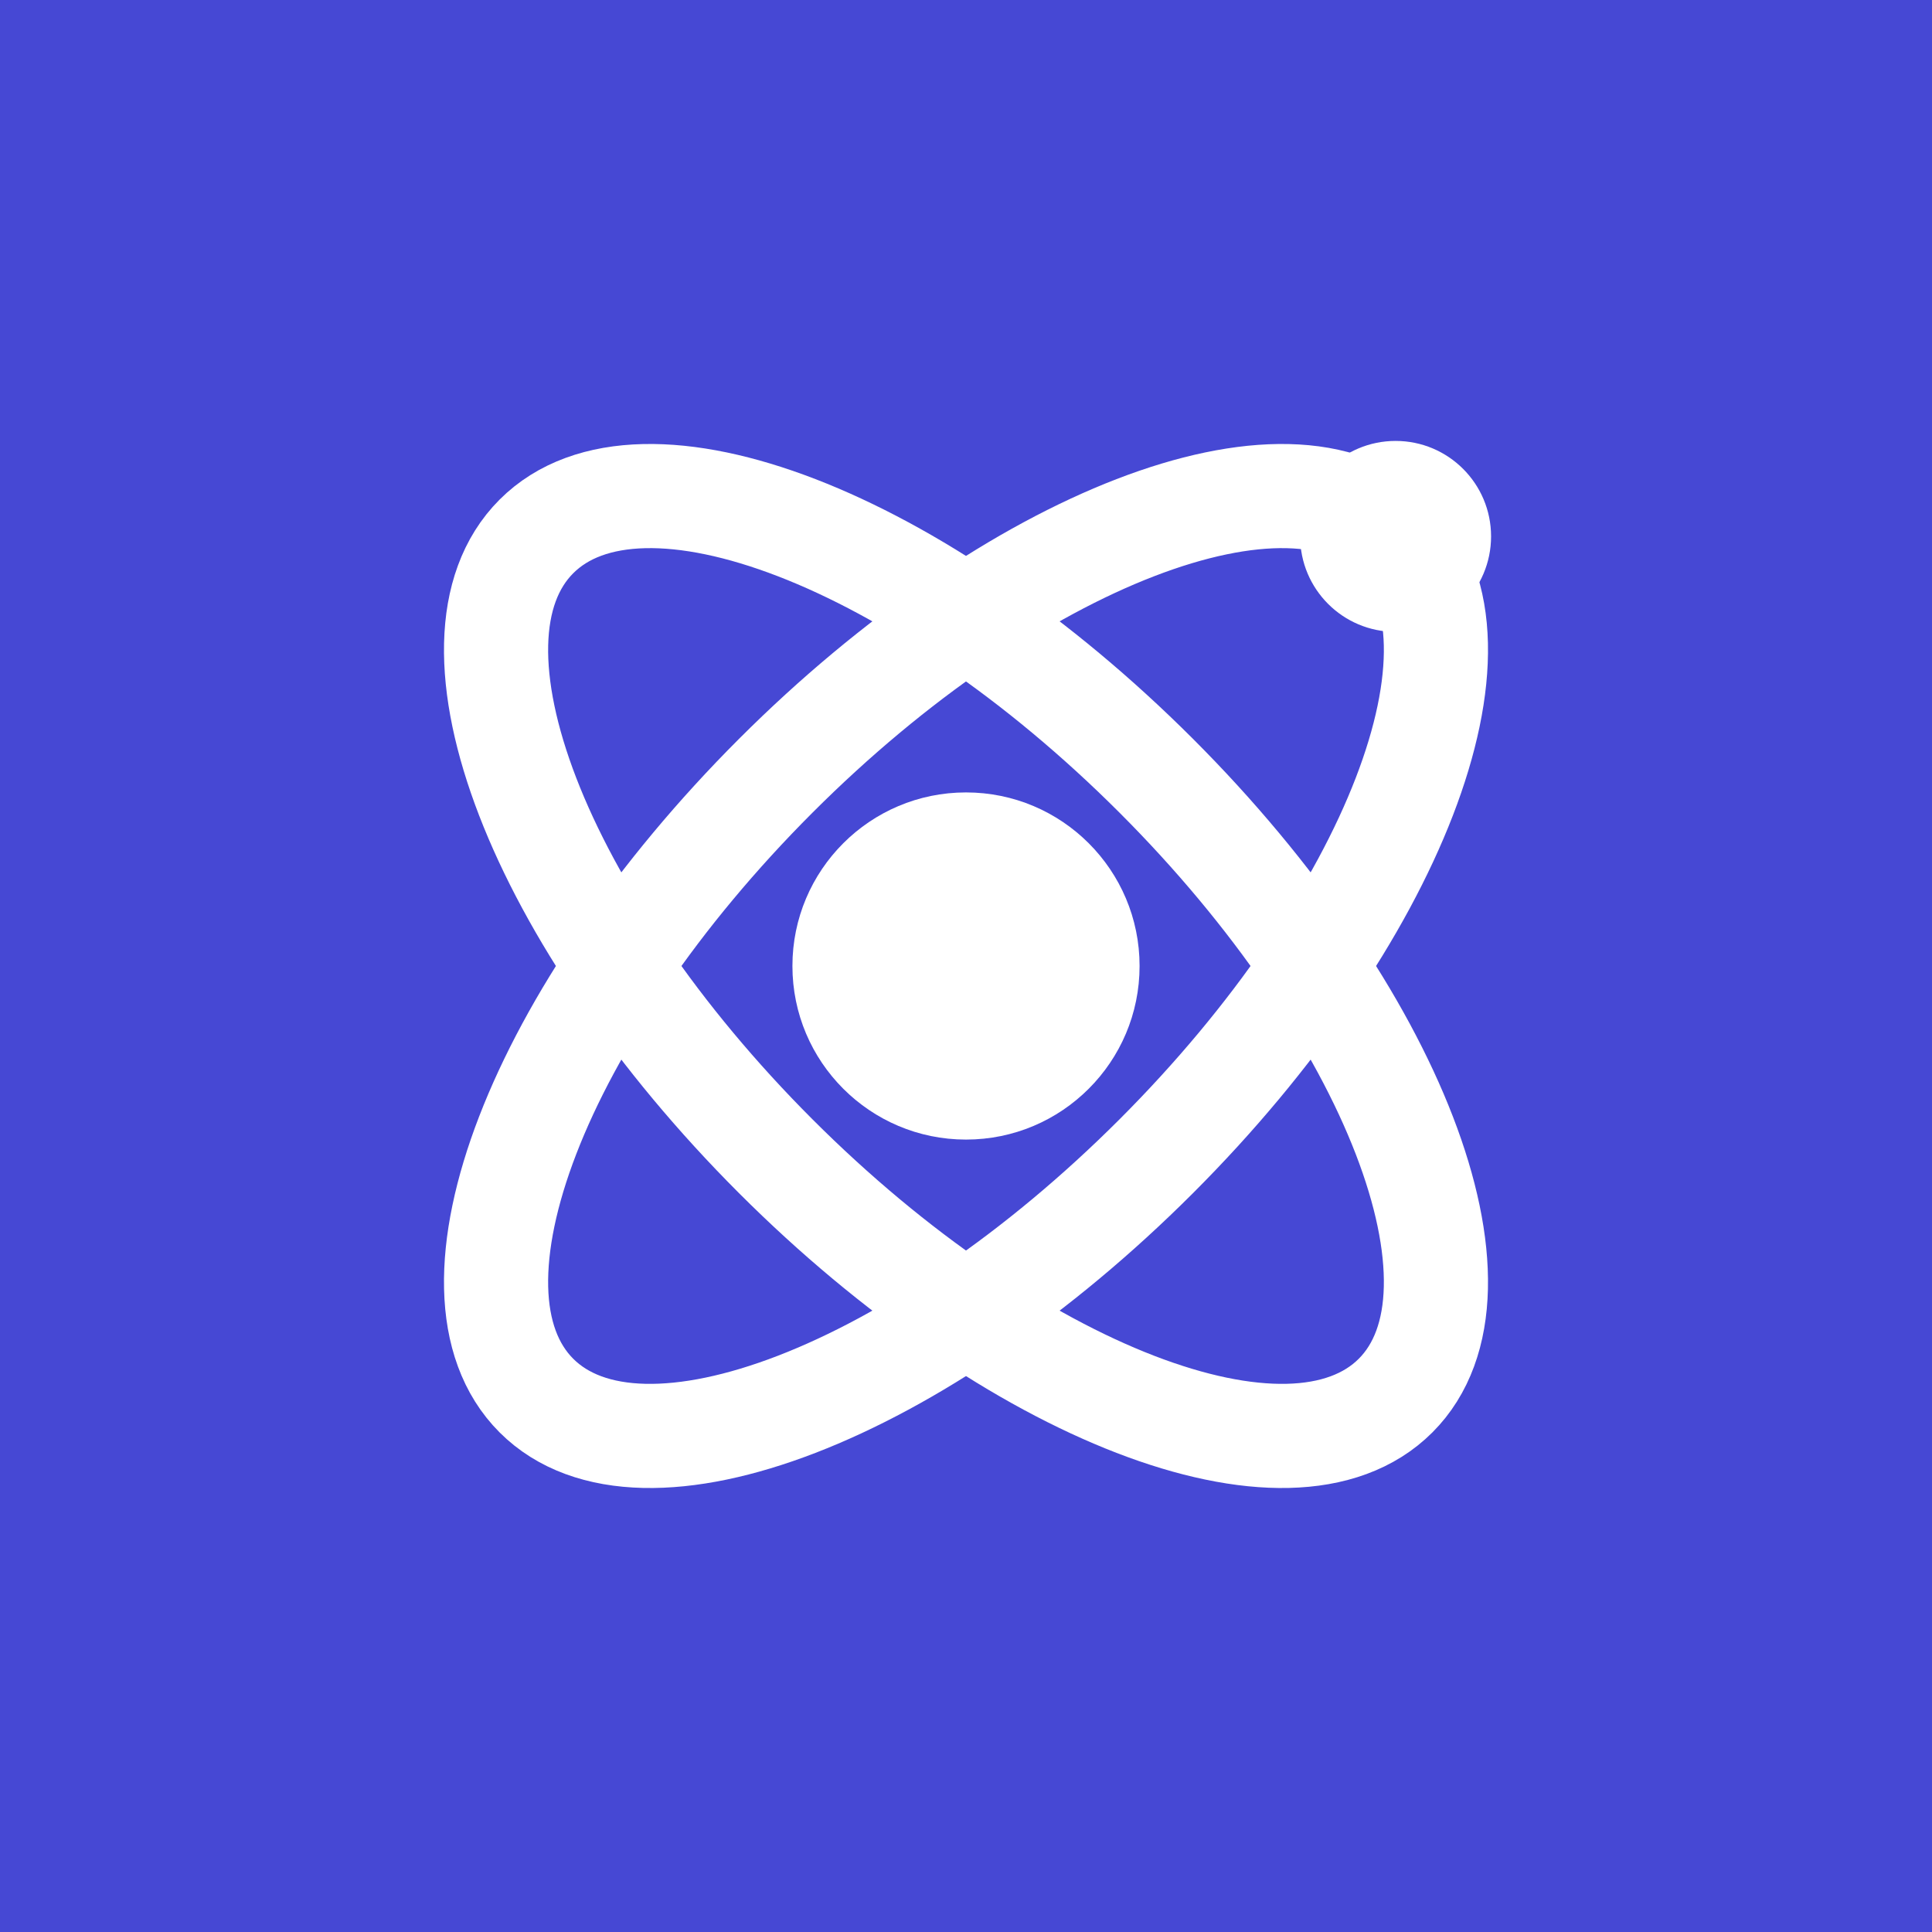
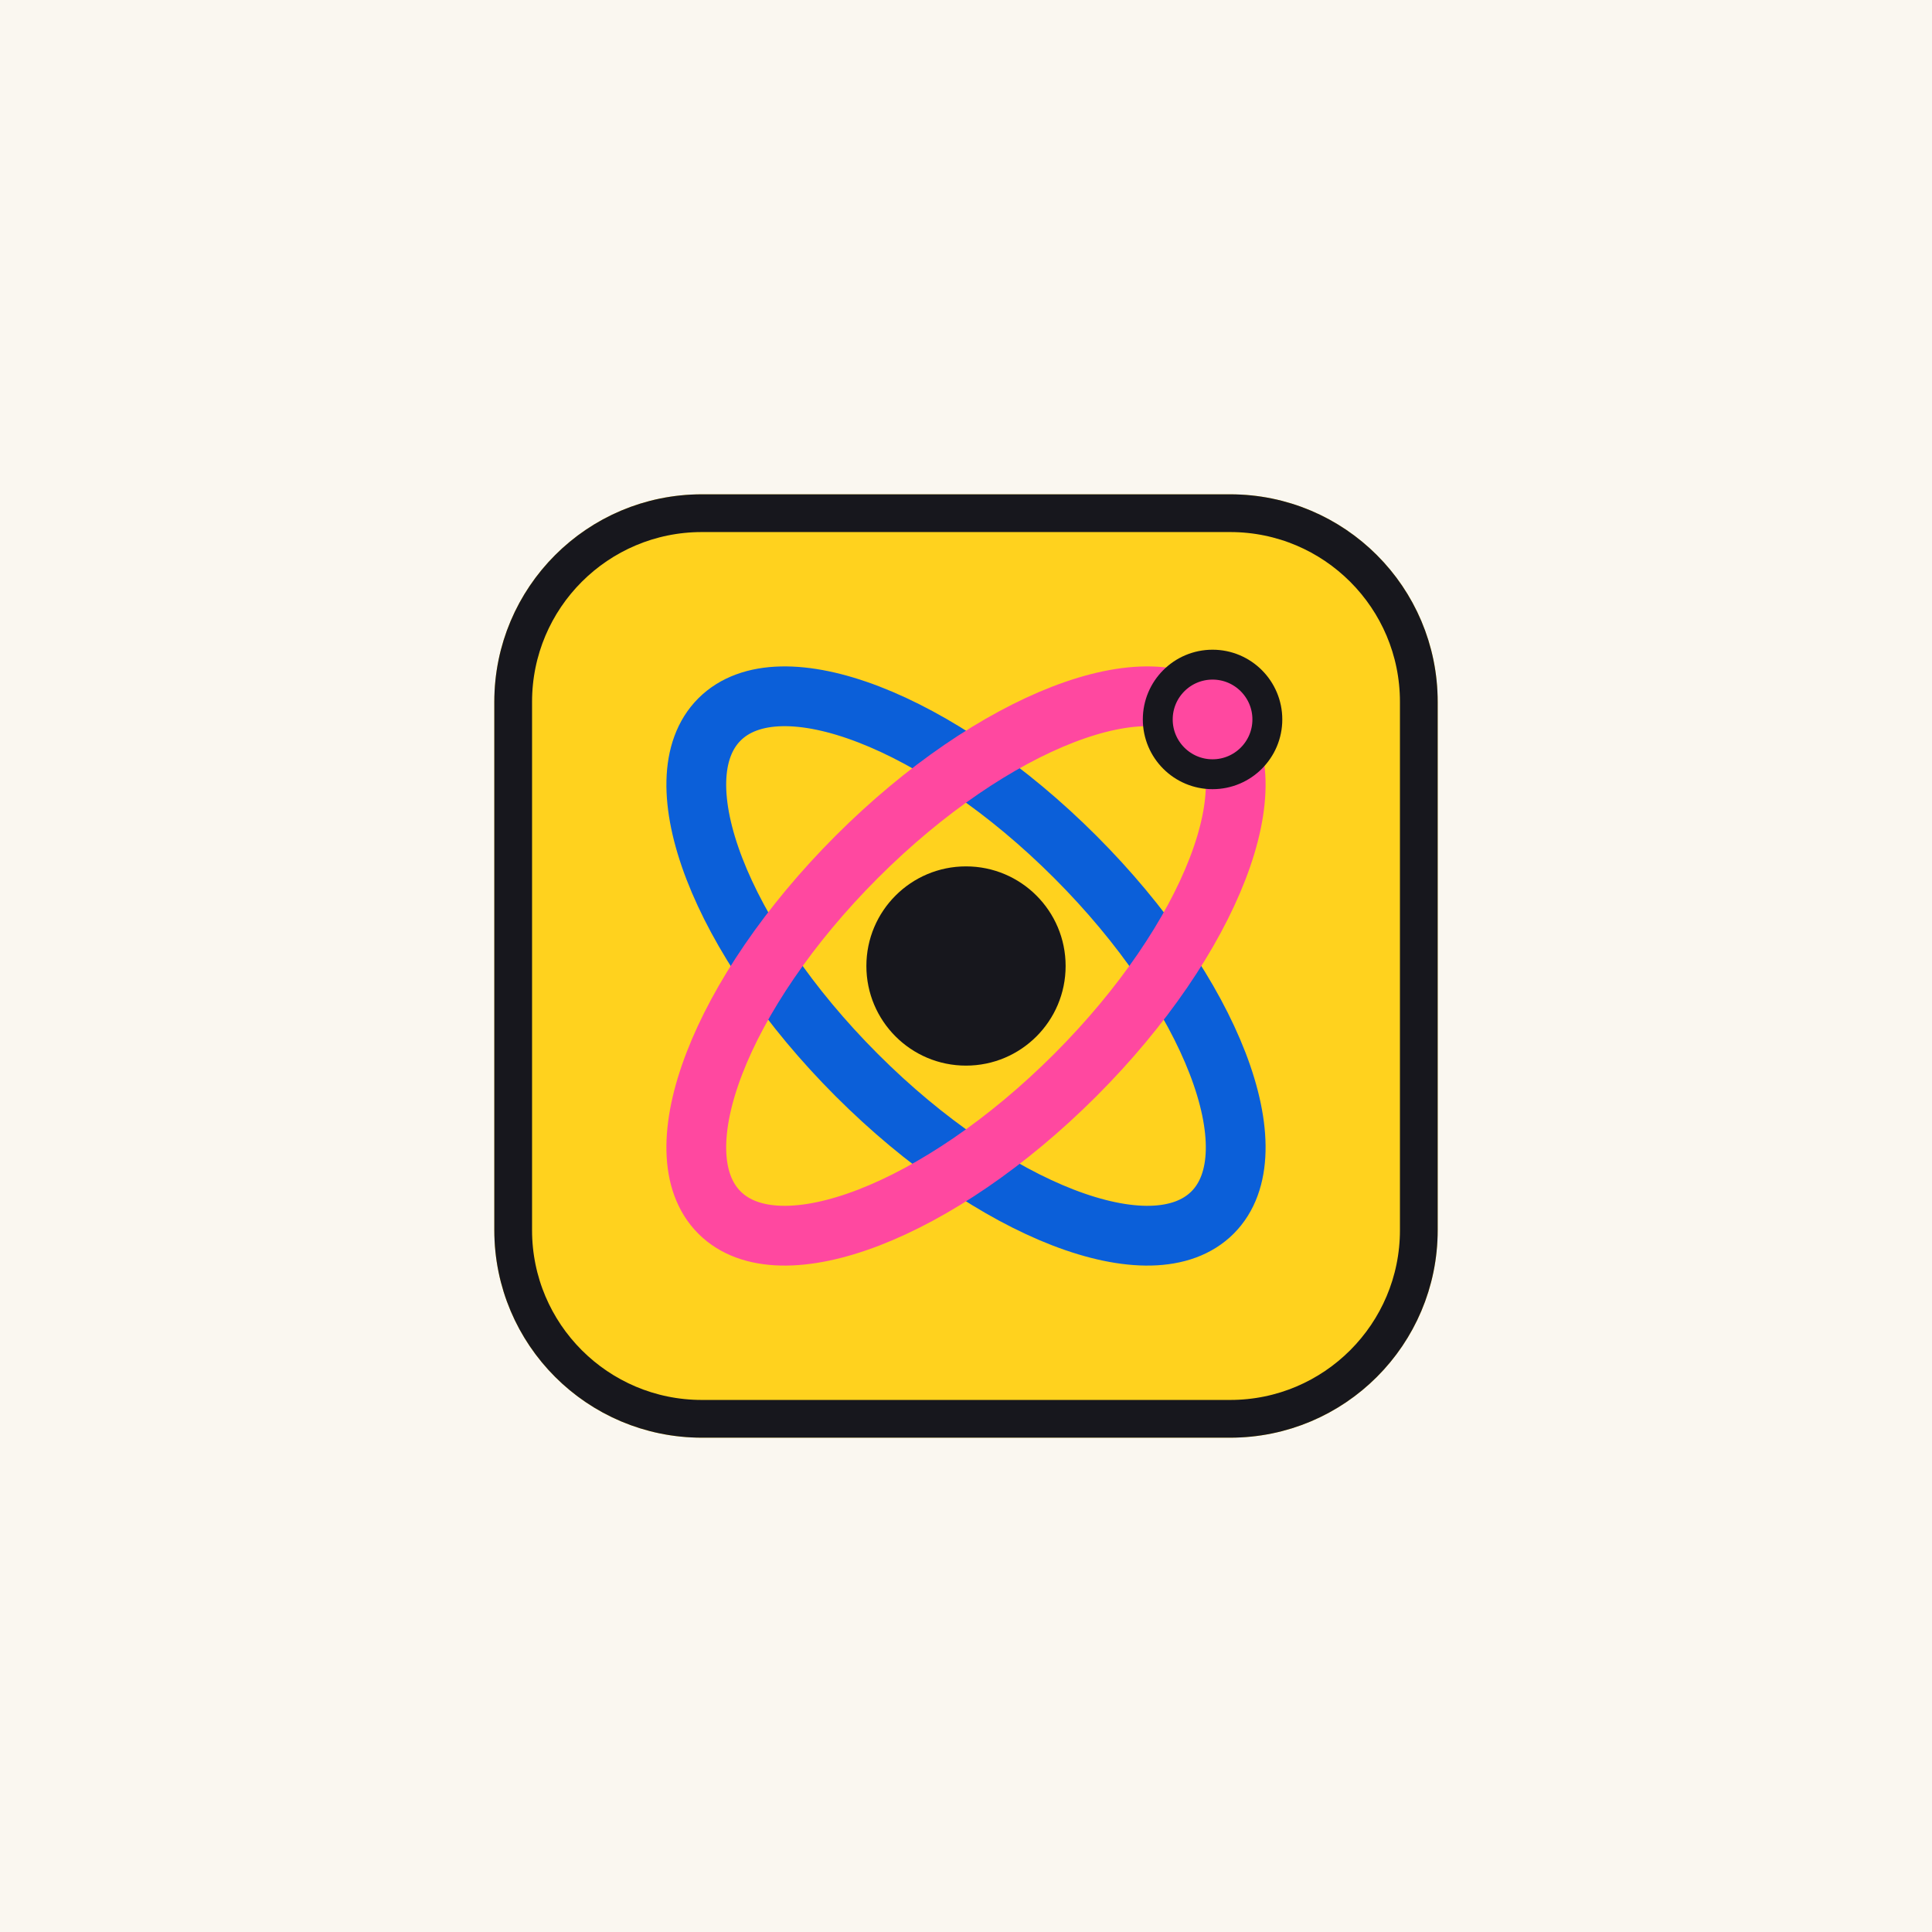
<svg xmlns="http://www.w3.org/2000/svg" viewBox="0 0 512 512">
-   <rect width="512" height="512" fill="#4648d4" />
-   <g transform="translate(256 256) scale(11.5)">
-     <g fill="none" stroke="#ffffff" stroke-width="2.4">
-       <ellipse rx="14" ry="6.2" transform="rotate(45)" />
-       <ellipse rx="14" ry="6.2" transform="rotate(-45)" />
+   <rect width="512" height="512" fill="#FAF7F0" />
+   <rect x="131" y="131" width="250" height="250" rx="55" fill="#FFD21E" />
+   <rect x="136" y="136" width="240" height="240" rx="50" fill="none" stroke="#17171D" stroke-width="10" />
+   <g transform="translate(256 256) scale(6.6)">
+     <g fill="none" stroke-width="2.4">
+       <ellipse rx="14" ry="6.2" transform="rotate(45)" stroke="#0B5FD9" />
+       <ellipse rx="14" ry="6.2" transform="rotate(-45)" stroke="#FF48A0" />
    </g>
-     <circle r="4" fill="#ffffff" />
-     <circle cx="9.9" cy="-9.9" r="2.2" fill="#ffffff" />
+     <circle r="4" fill="#17171D" />
+     <circle cx="9.9" cy="-9.9" r="2.2" fill="#FF48A0" stroke="#17171D" stroke-width="1.2" />
  </g>
</svg>
